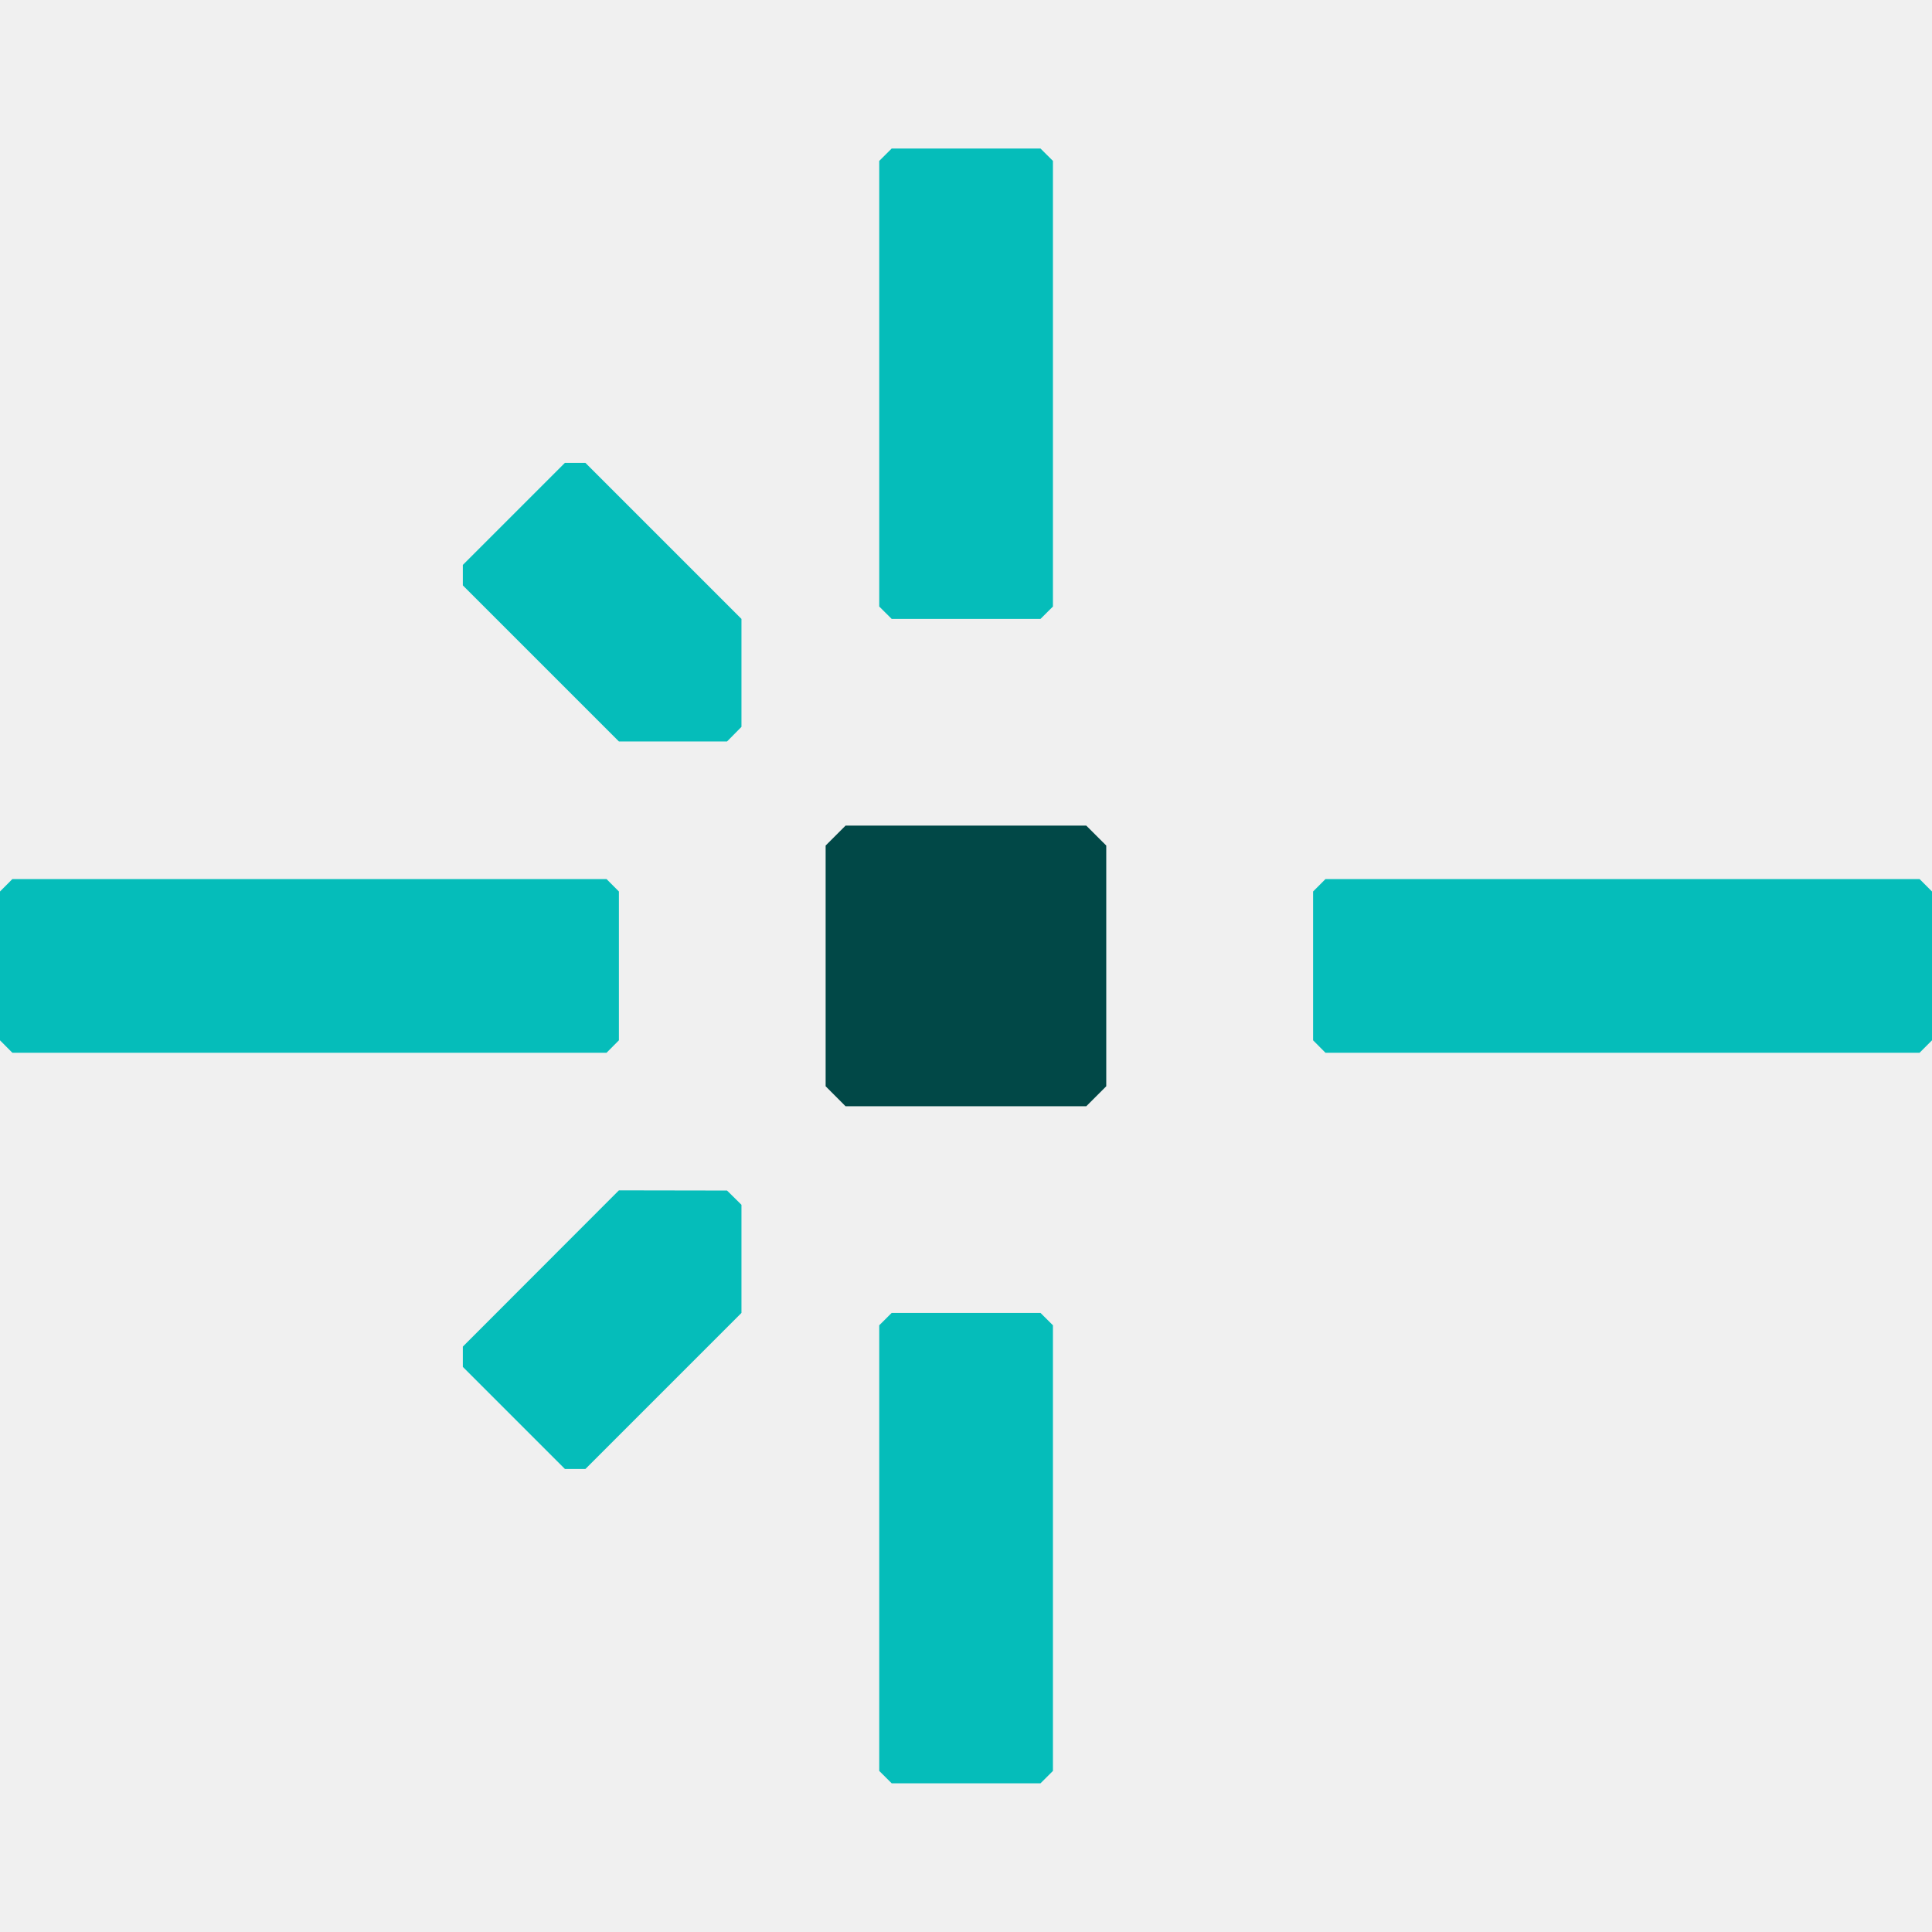
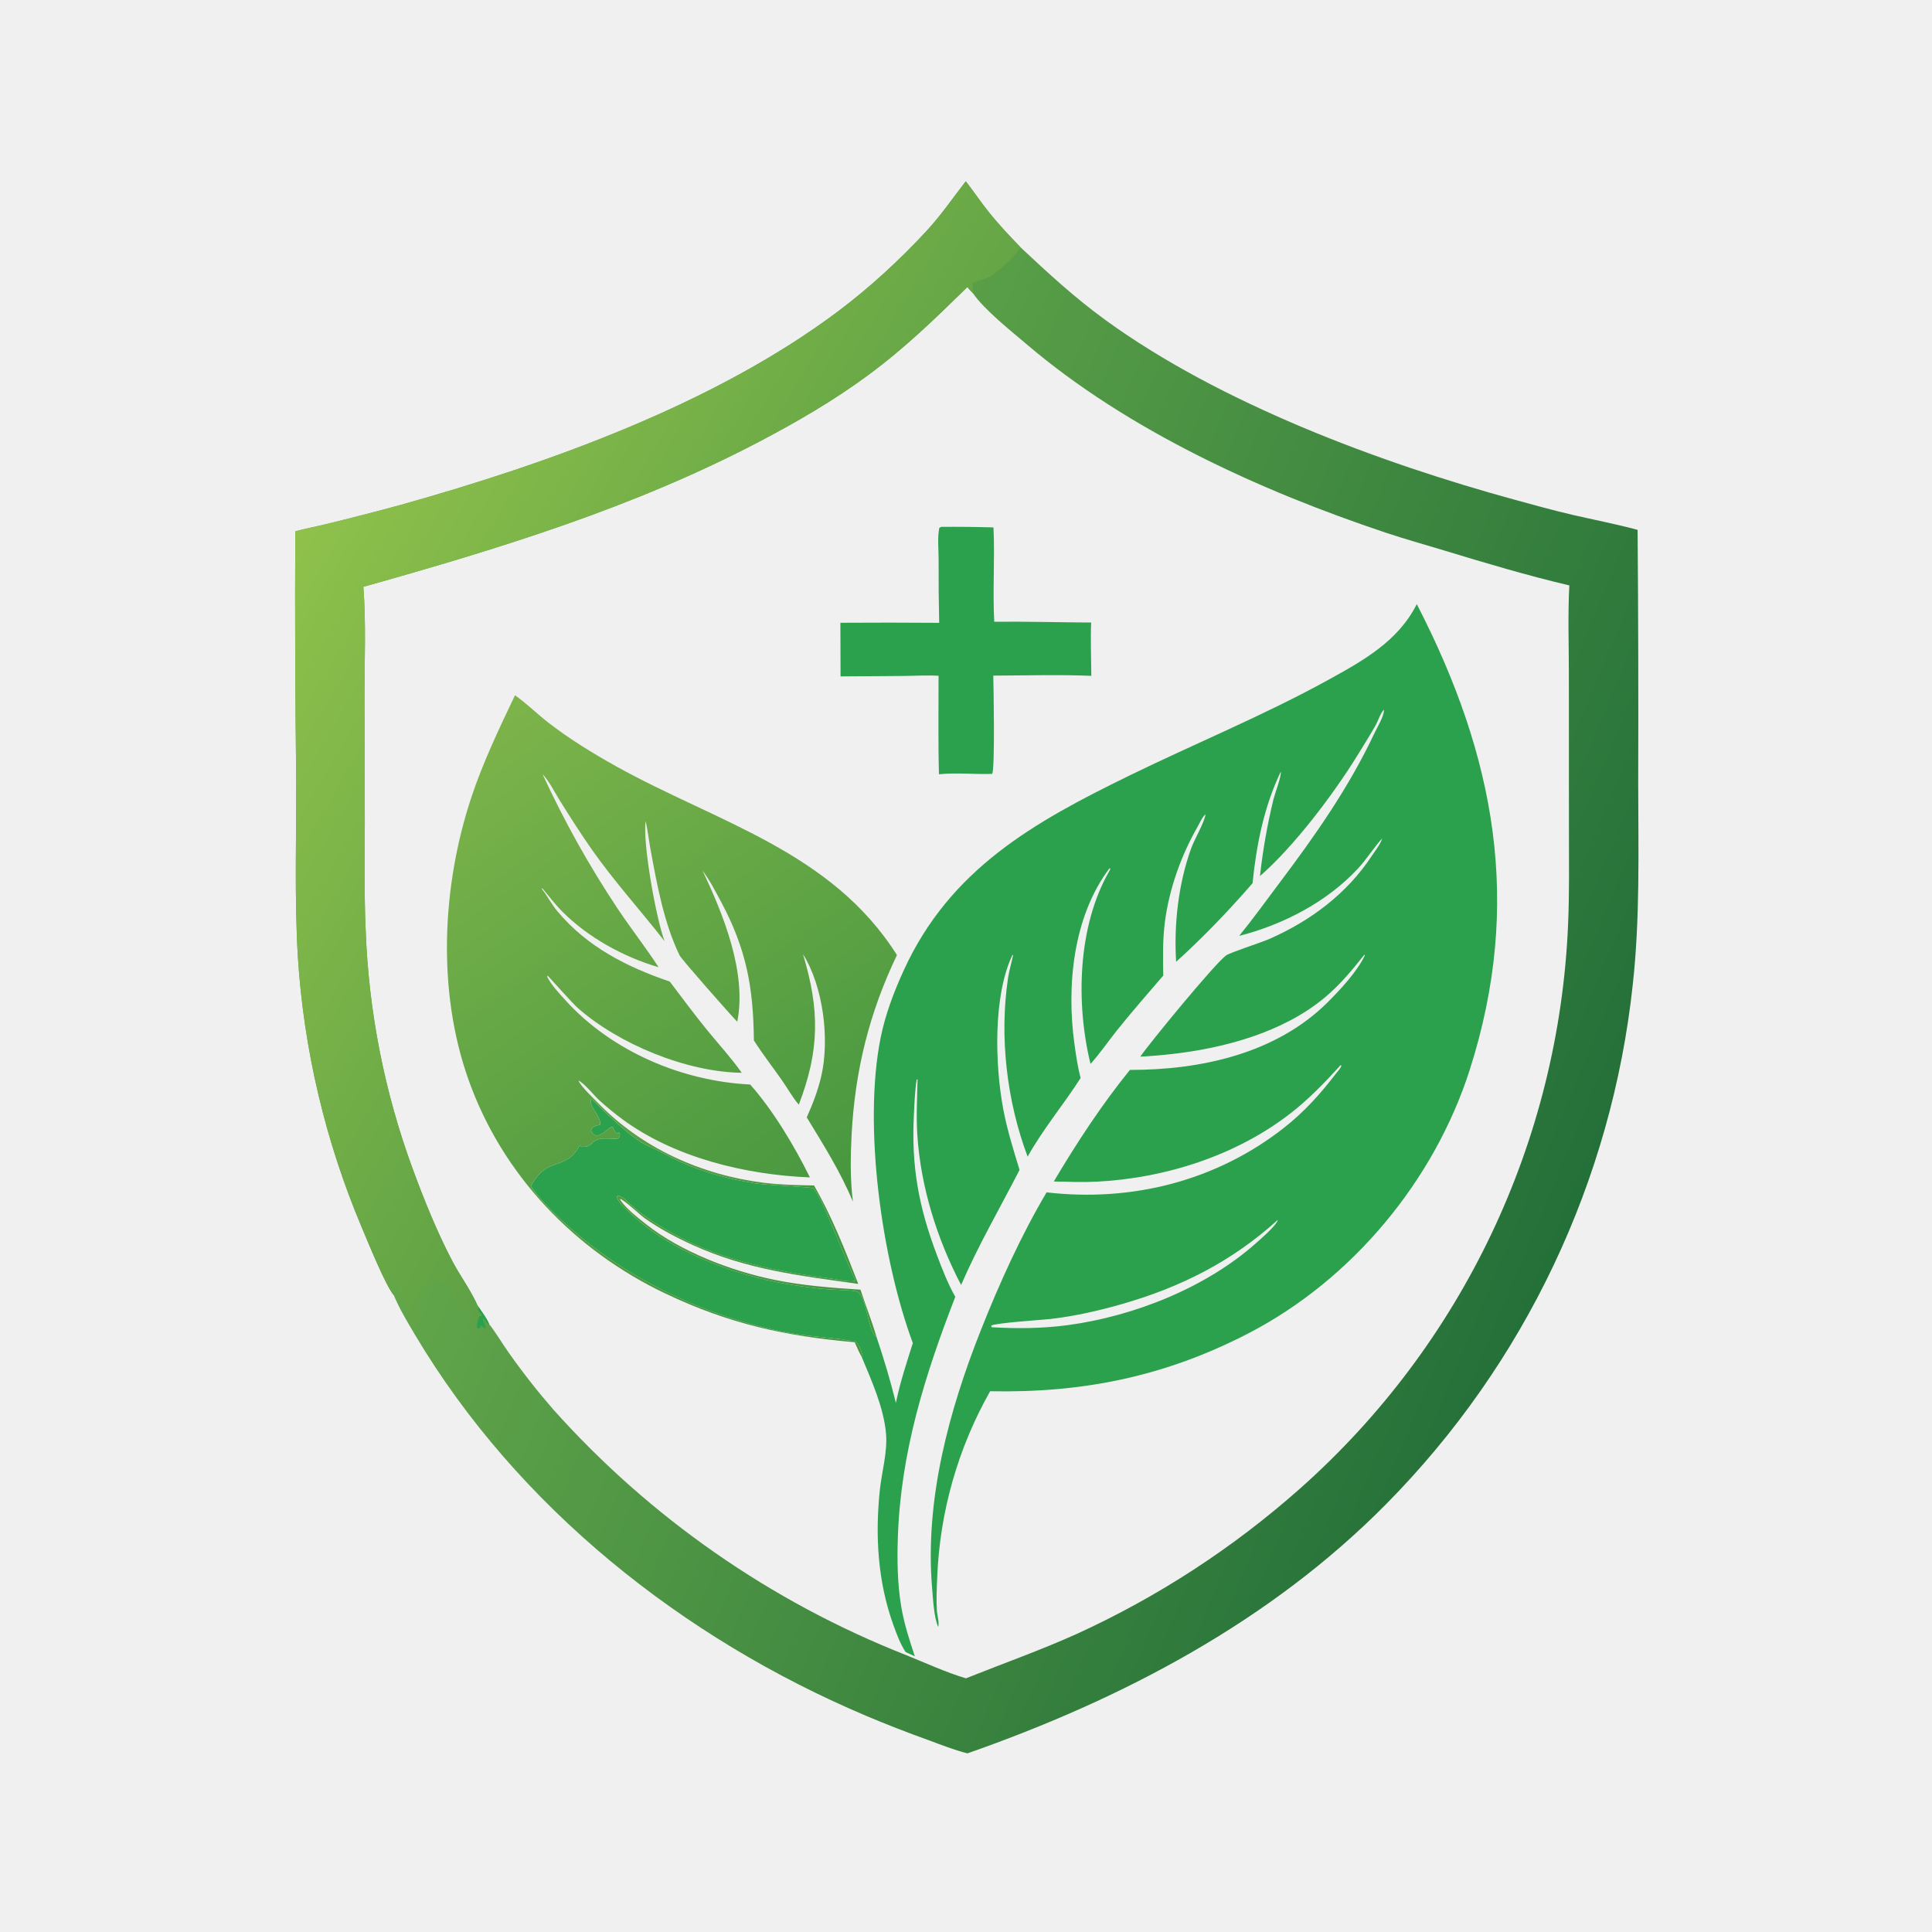
- <svg xmlns="http://www.w3.org/2000/svg" width="32" height="32" viewBox="0 0 32 32" fill="none">
-   <style>
-     .favicon-center-dot {
-       fill: #014847;
-     }
- 
-     .favicon-lines {
-       fill: #05BDBA;
-     }
- 
-     @media (prefers-color-scheme: dark) {
-       .favicon-center-dot {
-         fill: #fff;
-       }
- 
-       .favicon-lines {
-         fill: #05BDBA;
-       }
-     }
-   </style>
-   <path class="favicon-center-dot" stroke="none" d="M17.992 18.323H14.005L13.675 17.992V14.005L14.005 13.675H17.992L18.323 14.005V17.992L17.992 18.323Z" />
-   <g class="favicon-lines" stroke="none">
-     <path d="M9.696 24.331H9.357L7.666 22.64V22.304L10.251 19.716L12.042 19.719L12.281 19.955V21.746L9.696 24.331Z" />
-     <path d="M7.666 9.696V9.357L9.357 7.666H9.696L12.281 10.251V12.039L12.042 12.281H10.251L7.666 9.696Z" />
-     <path d="M10.046 17.437H0.205L0 17.231V14.766L0.205 14.56H10.046L10.251 14.766V17.231L10.046 17.437Z" />
-     <path d="M31.794 17.437H21.954L21.749 17.231V14.766L21.954 14.56H31.794L32 14.766V17.231L31.794 17.437Z" />
-     <path d="M14.563 10.046V2.665L14.769 2.46H17.234L17.44 2.665V10.046L17.234 10.251H14.769L14.563 10.046Z" />
-     <path d="M14.563 29.332V21.951L14.769 21.746H17.234L17.44 21.951V29.332L17.234 29.537H14.769L14.563 29.332Z" />
-   </g>
+ <svg xmlns="http://www.w3.org/2000/svg" width="32" height="32">
+   <defs>
+     <linearGradient id="gradient_0" gradientUnits="userSpaceOnUse" x1="827.727" y1="657.914" x2="304.496" y2="438.28">
+       <stop offset="0" stop-color="#247039" />
+       <stop offset="1" stop-color="#63A74A" />
+     </linearGradient>
+   </defs>
+   <path fill="url(#gradient_0)" transform="scale(0.03125 0.03125)" d="M511.876 96.093C515.954 101.315 519.642 106.821 523.765 112.011C529.09 118.714 534.906 124.865 540.84 131.029C555.401 144.669 569.692 157.838 585.872 169.596C646.451 213.622 730.771 245.145 802.717 264.843C812.91 267.634 823.151 270.483 833.445 272.872C844.936 275.54 856.57 277.757 867.962 280.835C868.323 325.769 868.43 370.705 868.282 415.64C868.332 450.919 869.29 486.809 865.397 521.903C854.261 625.782 808.208 722.809 734.77 797.117C673.161 859.521 594.847 900.55 512.77 929.319C505.633 927.51 498.717 924.745 491.814 922.205C480.908 918.289 470.109 914.081 459.427 909.588C361.904 868.395 274.324 798.889 219.891 707.365C215.913 700.676 211.742 693.723 208.733 686.54C204.344 681.344 194.93 658.091 191.709 650.45C172.446 604.847 161.002 556.325 157.857 506.92C156.057 475.672 157.089 444.06 156.993 412.752C156.452 369.043 156.291 325.331 156.512 281.62C161.695 280.152 167.127 279.194 172.373 277.915C185.819 274.645 199.22 271.19 212.571 267.552C290.804 245.625 378.972 214.039 444.358 164.889C461.042 152.348 476.848 137.798 491.02 122.49C498.696 114.199 504.977 104.994 511.876 96.093ZM192.593 311.021C194.049 330.04 193.186 349.6 193.201 368.695L193.352 435.602C193.324 454.637 192.963 473.725 193.807 492.748C195.369 536.148 203.815 579.025 218.827 619.776C224.915 636.238 231.474 652.57 239.607 668.144C243.66 675.904 249.156 683.317 252.787 691.195L253.709 692.748C255.562 695.547 258.002 698.685 259.271 701.795C262.99 706.587 266.145 711.997 269.66 716.968C276.993 727.384 284.857 737.416 293.221 747.024C344.558 804.435 408.621 849.031 480.283 877.244C490.637 881.415 501.279 886.352 511.97 889.548C531.599 881.695 551.433 874.695 570.741 865.993C613.746 846.341 653.591 820.404 688.967 789.033C775.022 712.731 826.339 604.709 831.123 489.799C831.852 473.267 831.555 456.625 831.576 440.076L831.532 356.335C831.52 341.049 830.961 325.534 831.778 310.284C809.548 305.041 787.493 298.481 765.649 291.828C755.322 288.683 744.882 285.806 734.642 282.388C668.211 260.21 597.826 228.145 544.339 182.639C536.002 175.545 521.726 164.224 515.747 155.508C514.725 154.402 513.651 153.322 512.758 152.106C495.359 169.129 479.72 184.379 459.985 198.938C442.017 212.193 422.336 223.629 402.594 233.994C336.095 268.906 264.644 290.802 192.593 311.021Z" />
+   <path fill="#2BA14E" transform="scale(0.03125 0.03125)" d="M483.815 711.859C467.392 667.513 457.38 596.909 466.752 550.014C469.203 537.752 473.852 525.534 479.057 514.173C503.567 460.668 547.871 435.839 598.338 411.191C633.369 394.081 669.776 379.198 703.922 360.4C722.495 350.175 741.029 339.896 750.925 320.197C792.618 401.041 807.057 478.98 779.075 566.766C760.277 625.74 716.625 678.306 661.535 706.782C617.543 729.521 574.164 738.362 524.791 737.389C507.673 767.63 498.052 801.533 496.735 836.258C496.483 842.012 496.22 847.936 496.567 853.687C496.715 856.137 497.976 860.07 497.249 862.32C495.004 857.123 494.526 847.614 494.035 841.767C490.103 794.958 502.956 747.567 520.096 704.451C529.88 679.842 541.227 654.758 554.716 631.972C599.888 637.207 644.719 625.954 680.703 597.625C691.085 589.452 699.751 579.928 707.738 569.451C708.802 568.055 710.471 566.479 710.998 564.82L710.503 564.602C702.348 573.623 693.838 582.412 684.231 589.912C655.262 612.525 617.527 624.502 581.037 626.326C573.556 626.7 566.018 626.358 558.531 626.215C570.635 605.82 583.933 585.498 598.882 567.072C636.226 567.13 676.22 558.538 703.62 531.301C710.224 524.736 719.447 514.84 723.441 506.292L723.133 506.041C716.575 514.268 710.174 522.056 702.013 528.837C679.976 547.149 649.004 555.537 620.985 558.673C615.469 559.309 609.934 559.766 604.388 560.042C609.068 553.133 643.911 510.673 649.85 506.399C652.035 504.827 668.424 499.58 672.756 497.678C694.6 488.083 713.988 473.627 727.161 453.513C728.854 450.929 731.805 447.302 732.541 444.404C727.95 449.489 724.39 455.36 719.692 460.419C703.248 478.123 679.961 490.137 656.783 496.045C664.083 487.091 670.796 477.744 677.738 468.516C697.162 442.696 714.849 417.594 728.688 388.193C730.07 385.256 733.4 379.837 733.493 376.738C733.499 376.542 733.442 376.35 733.417 376.156C731.595 378.169 730.451 382.045 729.053 384.515C725.968 389.965 722.604 395.286 719.313 400.616C706.646 421.127 685.874 448.605 667.804 464.346C669.316 450.612 671.717 436.991 674.992 423.567C675.757 420.495 679.316 411.194 678.827 409.024C669.95 427.585 665.92 447.773 663.882 468.13C651.297 482.638 637.626 496.871 623.373 509.78C622.131 489.918 624.586 468.392 631.338 449.653C633.095 444.778 638.336 436.045 638.965 431.621C637.225 432.965 635.74 436.455 634.626 438.404C625.975 453.547 619.732 471.097 617.453 488.44C616.205 497.936 616.367 507.508 616.555 517.062C608.288 526.67 599.941 536.26 591.996 546.137C587.308 551.965 583.011 558.386 577.996 563.903C570.118 531.785 571.151 490.857 587.945 461.717C588.37 460.98 588.225 461.241 588.51 460.286L588.002 460.282C568.696 485.864 565.215 522.719 569.496 553.5C570.326 559.468 571.227 565.56 572.737 571.395C563.781 585.394 552.719 598.555 544.671 613.065C533.601 583.628 529.63 549.694 534.254 518.568C534.885 514.322 536.122 510.375 536.965 506.21L536.635 506.121C526.289 527.712 527.346 564.461 531.741 587.853C533.805 598.842 537.14 609.406 540.385 620.08C529.932 640.426 518.529 660.011 509.405 681.053C496.603 656.604 487.941 628.944 486.192 601.348C485.574 591.594 486.11 581.762 486.315 572.004L485.84 572.25C484.904 578.324 484.686 584.736 484.373 590.882C482.977 618.233 486.927 639.571 496.484 664.942C499.332 672.504 502.336 680.294 506.326 687.334C490.159 729.056 477.401 769.665 475.884 814.731C475.477 826.817 475.645 839.447 477.65 851.391C479.177 860.493 481.962 869.165 484.898 877.883L480.031 875.649C477.149 871.288 475.329 866.307 473.555 861.415C465.191 838.362 463.756 813.641 466.378 789.368C467.427 779.669 470.457 769.586 469.608 759.831C468.407 746.038 461.965 731.83 456.715 719.176L457.177 718.236C456.33 715.949 455.198 711.731 452.941 710.662C450.077 710.84 447.378 709.972 444.539 709.664C434.413 708.565 424.271 707.803 414.276 705.714C372.213 696.925 331.667 677.662 299.782 648.697C293.851 643.309 285.747 635.398 281.368 628.684C289.839 612.501 299.459 620.968 306.919 607.664L307.251 607.061L307.585 607.107L308.181 607.924C308.702 607.878 309.577 607.721 310.122 607.787C312.211 608.039 314.085 605.11 316.202 604.203C319.778 602.671 323.891 603.947 327.669 603.418C328.516 602.45 328.455 602.182 328.608 600.883L327.901 600.159L327.116 600.932C326.012 599.94 325.567 599.285 325.045 597.889C324.994 597.753 324.947 597.616 324.898 597.479L324.142 597.314L324.952 597.573L324.648 597.288C323.663 597.515 323.879 597.352 323.19 597.843C321.669 598.929 320.223 600.317 318.581 601.208C317.585 601.749 316.43 602.086 315.343 601.611C314.215 601.118 313.61 600.203 313.253 599.115L313.898 597.84C315.187 596.866 316.052 596.544 317.641 596.233C317.808 596.2 317.975 596.171 318.143 596.14C318.563 592.968 314.839 588.757 313.6 585.877C313.08 584.669 312.907 583.572 313.432 582.353C320.849 589.453 334.811 603.688 343.759 607.476C349.594 609.947 355.091 613.352 360.903 615.952C373.322 621.509 386.756 624.997 400.158 627.188C405.914 628.129 429.106 629.134 430.773 629.756C434.476 631.138 449.707 671.738 453.18 678.202C453.267 678.364 453.358 678.524 453.447 678.685C450.898 679.993 443.69 678.069 440.593 677.678C412.233 674.1 383.438 668.367 358.067 654.532C349.68 649.958 340.868 644.582 333.829 638.089C332.143 636.534 329.738 633.701 327.296 633.786L326.881 634.639C328.279 638.04 332.048 641.002 334.706 643.536C355.18 663.057 389.212 675.884 416.978 680.536C424.008 681.714 431.195 682.76 438.3 683.316C442.701 683.661 447.145 683.651 451.534 684.094C452.445 684.187 453.947 684.352 454.749 684.86C459.195 687.676 460.078 704.447 463.912 708.074C464.132 708.282 464.368 708.472 464.595 708.67C468.493 720.261 471.918 731.665 474.84 743.542C477.05 732.766 480.497 722.331 483.815 711.859ZM525.625 703.465C538.889 704.249 552.541 704.129 565.717 702.375C600.761 697.71 639.009 682.622 665.6 658.988C667.969 656.884 676.804 649.324 677.261 646.565C652.961 668.609 625.768 682.307 594.383 691.261C582.113 694.762 569.735 697.568 557.05 699.057C552.565 699.583 527.632 701.148 525.336 702.613L525.625 703.465Z" />
+   <path fill="#2BA14E" transform="scale(0.03125 0.03125)" d="M319.491 605.367C319.851 605.45 320.336 605.552 320.673 605.676C321.751 606.073 321.825 606.062 322.297 607.134C321.78 608.02 321.519 608.378 320.594 608.904C320.331 609.053 320.053 609.177 319.784 609.316L319.137 609.656C318.332 609.397 318.744 609.479 317.685 609.431C317.404 609.419 317.123 609.412 316.842 609.403L315.727 608.05L315.898 607.084C317.096 605.905 317.853 605.669 319.491 605.367Z" />
+   <defs>
+     <linearGradient id="gradient_1" gradientUnits="userSpaceOnUse" x1="430.466" y1="643.192" x2="250.346" y2="386.23">
+       <stop offset="0" stop-color="#479740" />
+       <stop offset="1" stop-color="#7DB44A" />
+     </linearGradient>
+   </defs>
+   <path fill="url(#gradient_1)" transform="scale(0.03125 0.03125)" d="M272.963 368.496C279.129 372.868 284.665 378.373 290.663 383.019C301.861 391.693 314.173 399.264 326.535 406.141C380.175 435.981 440.674 451.149 475.403 506.215C460.687 536.877 453.14 567.58 451.36 601.545C450.758 613.031 450.595 625.493 452.06 636.926C445.575 621.248 436.387 606.678 427.589 592.223C430.768 585.144 433.538 577.964 435.29 570.387C439.811 550.838 436.332 522.851 425.614 505.758C434.515 535.335 434.435 556.764 423.37 585.491C420.026 581.578 417.386 576.779 414.421 572.539C409.503 565.508 404.195 558.684 399.573 551.457C399.295 523.215 395.564 502.913 382.01 477.648C379.081 472.187 376.096 466.424 372.365 461.47C383.397 484.637 395.913 515.574 390.77 541.551C387.681 538.467 361.211 508.464 360.206 506.387C351.908 489.242 348.208 468.84 344.791 450.215C343.876 445.222 343.329 440.141 342.206 435.192C340.54 447.042 347.82 487.012 352.219 498.815C339.512 482.555 325.577 467.214 313.7 450.298C307.869 441.993 302.366 433.328 296.971 424.733C294.043 420.069 291.268 414.3 287.562 410.306C299.112 435.355 312.179 458.801 327.462 481.748C334.433 492.217 342.209 502.083 349.06 512.648C330.468 507.201 311.808 496.949 298.097 483.232C294.252 479.386 290.861 474.886 287.378 470.706L287.267 471.242C290.246 475.035 292.342 479.285 295.486 483.043C311.2 501.822 332.222 512.513 354.994 520.249C361.651 529.054 368.185 537.874 375.176 546.43C381.172 553.768 387.693 560.848 393.14 568.601C363.757 568.199 327.859 553.341 306.207 534.213C303.302 531.646 290.362 517.092 290.226 517.054L290.026 517.742C292.305 522.118 296.34 526.471 299.658 530.125C324.294 557.248 361.411 573.035 397.622 574.817C409.807 588.561 421.185 607.622 429.276 624.053C395.184 622.689 357.294 613.563 329.577 592.999C325.512 589.974 321.594 586.756 317.836 583.356C314.754 580.583 309.941 574.34 306.624 572.705C307.725 575.72 314.47 582.011 317.078 584.694C340.33 608.625 371.824 622.753 404.767 626.881C413.617 627.99 422.524 628.168 431.431 628.306C440.894 644.708 448.054 662.875 454.897 680.489C423.929 676.122 396.118 673.032 367.171 659.883C358.382 655.889 349.763 651.332 341.847 645.786C339.237 643.959 330.58 635.699 328.608 635.438C328.795 635.925 328.835 636.1 329.18 636.577C332.375 641 338.112 645.434 342.375 648.81C360.823 663.426 387.543 673.668 410.573 678.349C425.494 681.382 440.908 682.598 456.079 683.534C458.784 691.959 462.105 700.149 464.595 708.67C464.368 708.472 464.132 708.282 463.912 708.074C460.078 704.447 459.195 687.676 454.749 684.86C453.947 684.352 452.445 684.187 451.534 684.094C447.145 683.651 442.701 683.661 438.3 683.316C431.195 682.76 424.008 681.714 416.978 680.536C389.212 675.884 355.18 663.057 334.706 643.536C332.048 641.002 328.279 638.04 326.881 634.639L327.296 633.786C329.738 633.701 332.143 636.534 333.829 638.089C340.868 644.582 349.68 649.958 358.067 654.532C383.438 668.367 412.233 674.1 440.593 677.678C443.69 678.069 450.898 679.993 453.447 678.685C453.358 678.524 453.267 678.364 453.18 678.202C449.707 671.738 434.476 631.138 430.773 629.756C429.106 629.134 405.914 628.129 400.158 627.188C386.756 624.997 373.322 621.509 360.903 615.952C355.091 613.352 349.594 609.947 343.759 607.476C334.811 603.688 320.849 589.453 313.432 582.353C312.907 583.572 313.08 584.669 313.6 585.877C314.839 588.757 318.563 592.968 318.143 596.14C317.975 596.171 317.808 596.2 317.641 596.233C316.052 596.544 315.187 596.866 313.898 597.84L313.253 599.115C313.61 600.203 314.215 601.118 315.343 601.611C316.43 602.086 317.585 601.749 318.581 601.208C320.223 600.317 321.669 598.929 323.19 597.843C323.879 597.352 323.663 597.515 324.648 597.288L324.952 597.573L324.142 597.314L324.898 597.479C324.947 597.616 324.994 597.753 325.045 597.889C325.567 599.285 326.012 599.94 327.116 600.932L327.901 600.159L328.608 600.883C328.455 602.182 328.516 602.45 327.669 603.418C323.891 603.947 319.778 602.671 316.202 604.203C314.085 605.11 312.211 608.039 310.122 607.787C309.577 607.721 308.702 607.878 308.181 607.924L307.585 607.107L307.251 607.061L306.919 607.664C299.459 620.968 289.839 612.501 281.368 628.684C285.747 635.398 293.851 643.309 299.782 648.697C331.667 677.662 372.213 696.925 414.276 705.714C424.271 707.803 434.413 708.565 444.539 709.664C447.378 709.972 450.077 710.84 452.941 710.662C455.198 711.731 456.33 715.949 457.177 718.236L456.715 719.176C455.283 716.705 454.199 714.027 453.035 711.422C415.961 708.143 386.707 701.747 352.848 685.675C304.59 662.767 266.271 622.827 248.322 572.3C231.563 525.125 234.214 469.584 249.863 422.497C256.014 403.988 264.568 386.077 272.963 368.496Z" />
+   <path fill="#2BA14E" transform="scale(0.03125 0.03125)" d="M498.938 279.241C508.151 279.174 517.363 279.272 526.572 279.535C527.335 296.158 526.088 312.9 526.969 329.536C544.071 329.363 561.228 329.868 578.336 329.956C577.957 339.339 578.367 348.812 578.422 358.206C561.188 357.496 543.715 358.043 526.459 358.093C526.603 363.286 527.437 408.311 525.847 410.18L523.204 410.23C514.794 410.317 506.017 409.506 497.668 410.379C497.19 393.007 497.492 375.554 497.457 358.171C491.545 357.809 485.522 358.209 479.596 358.263L445.512 358.507L445.42 330.078C462.876 329.967 480.332 329.977 497.787 330.109C497.53 318.878 497.43 307.643 497.488 296.409C497.478 291.197 496.786 284.772 497.864 279.742L498.938 279.241Z" />
+   <defs>
+     <linearGradient id="gradient_2" gradientUnits="userSpaceOnUse" x1="411.92" y1="427.417" x2="159.373" y2="278.816">
+       <stop offset="0" stop-color="#5EA145" />
+       <stop offset="1" stop-color="#8FC14B" />
+     </linearGradient>
+   </defs>
+   <path fill="url(#gradient_2)" transform="scale(0.03125 0.03125)" d="M511.876 96.093C515.954 101.315 519.642 106.821 523.765 112.011C529.09 118.714 534.906 124.865 540.84 131.029C538.82 135.22 530.617 142.477 526.7 145.321C523.575 147.59 519.152 148.659 515.502 149.873C515.399 151.778 515.851 153.577 515.747 155.508C514.725 154.402 513.651 153.322 512.758 152.106C495.359 169.129 479.72 184.379 459.985 198.938C442.017 212.193 422.336 223.629 402.594 233.994C336.095 268.906 264.644 290.802 192.593 311.021C194.049 330.04 193.186 349.6 193.201 368.695L193.352 435.602C193.324 454.637 192.963 473.725 193.807 492.748C195.369 536.148 203.815 579.025 218.827 619.776C224.915 636.238 231.474 652.57 239.607 668.144C243.66 675.904 249.156 683.317 252.787 691.195L252.203 692.611L251.209 692.825C251.909 694.387 253.639 696.733 253.337 698.389L252.357 698.57C250.354 697.746 249.122 695.923 247.745 694.315C246.12 693.802 245.61 695.173 243.879 695.35L243.943 695.307C241.942 689.981 238.921 682.388 233.475 679.776C231.983 679.06 230.287 679.054 228.741 679.608C226.213 680.515 222.639 683.242 221.521 685.699C221.942 688.942 222.877 700.2 221.146 702.486L220.247 702.268C217.889 699.624 213.623 691.852 212.991 688.405C212.633 686.45 212.332 685.275 211.299 683.531C209.971 681.29 207.43 677.351 204.748 676.707C206.393 679.631 207.756 682.705 209.175 685.743L208.733 686.54C204.344 681.344 194.93 658.091 191.709 650.45C172.446 604.847 161.002 556.325 157.857 506.92C156.057 475.672 157.089 444.06 156.993 412.752C156.452 369.043 156.291 325.331 156.512 281.62C161.695 280.152 167.127 279.194 172.373 277.915C185.819 274.645 199.22 271.19 212.571 267.552C290.804 245.625 378.972 214.039 444.358 164.889C461.042 152.348 476.848 137.798 491.02 122.49C498.696 114.199 504.977 104.994 511.876 96.093Z" />
+   <path fill="#2BA14E" transform="scale(0.03125 0.03125)" d="M259.271 701.795C259.197 701.792 259.119 701.81 259.05 701.784C257.642 701.268 257.104 699.883 256.319 698.686L255.918 699.054C256.072 700.12 255.935 699.773 256.346 700.634C256.913 701.817 257.513 702.624 257.376 703.992C256.177 703.888 255.655 703.121 254.762 702.355C254.639 703.437 254.82 703.319 253.962 704.157L252.978 704.067C252.325 702.096 253.41 699.518 254.057 697.632L255.322 697.437L255.317 696.843C254.539 696.029 253.897 695.458 253.491 694.385C253.197 693.608 253.431 693.465 253.709 692.748C255.562 695.547 258.002 698.685 259.271 701.795Z" />
</svg>
